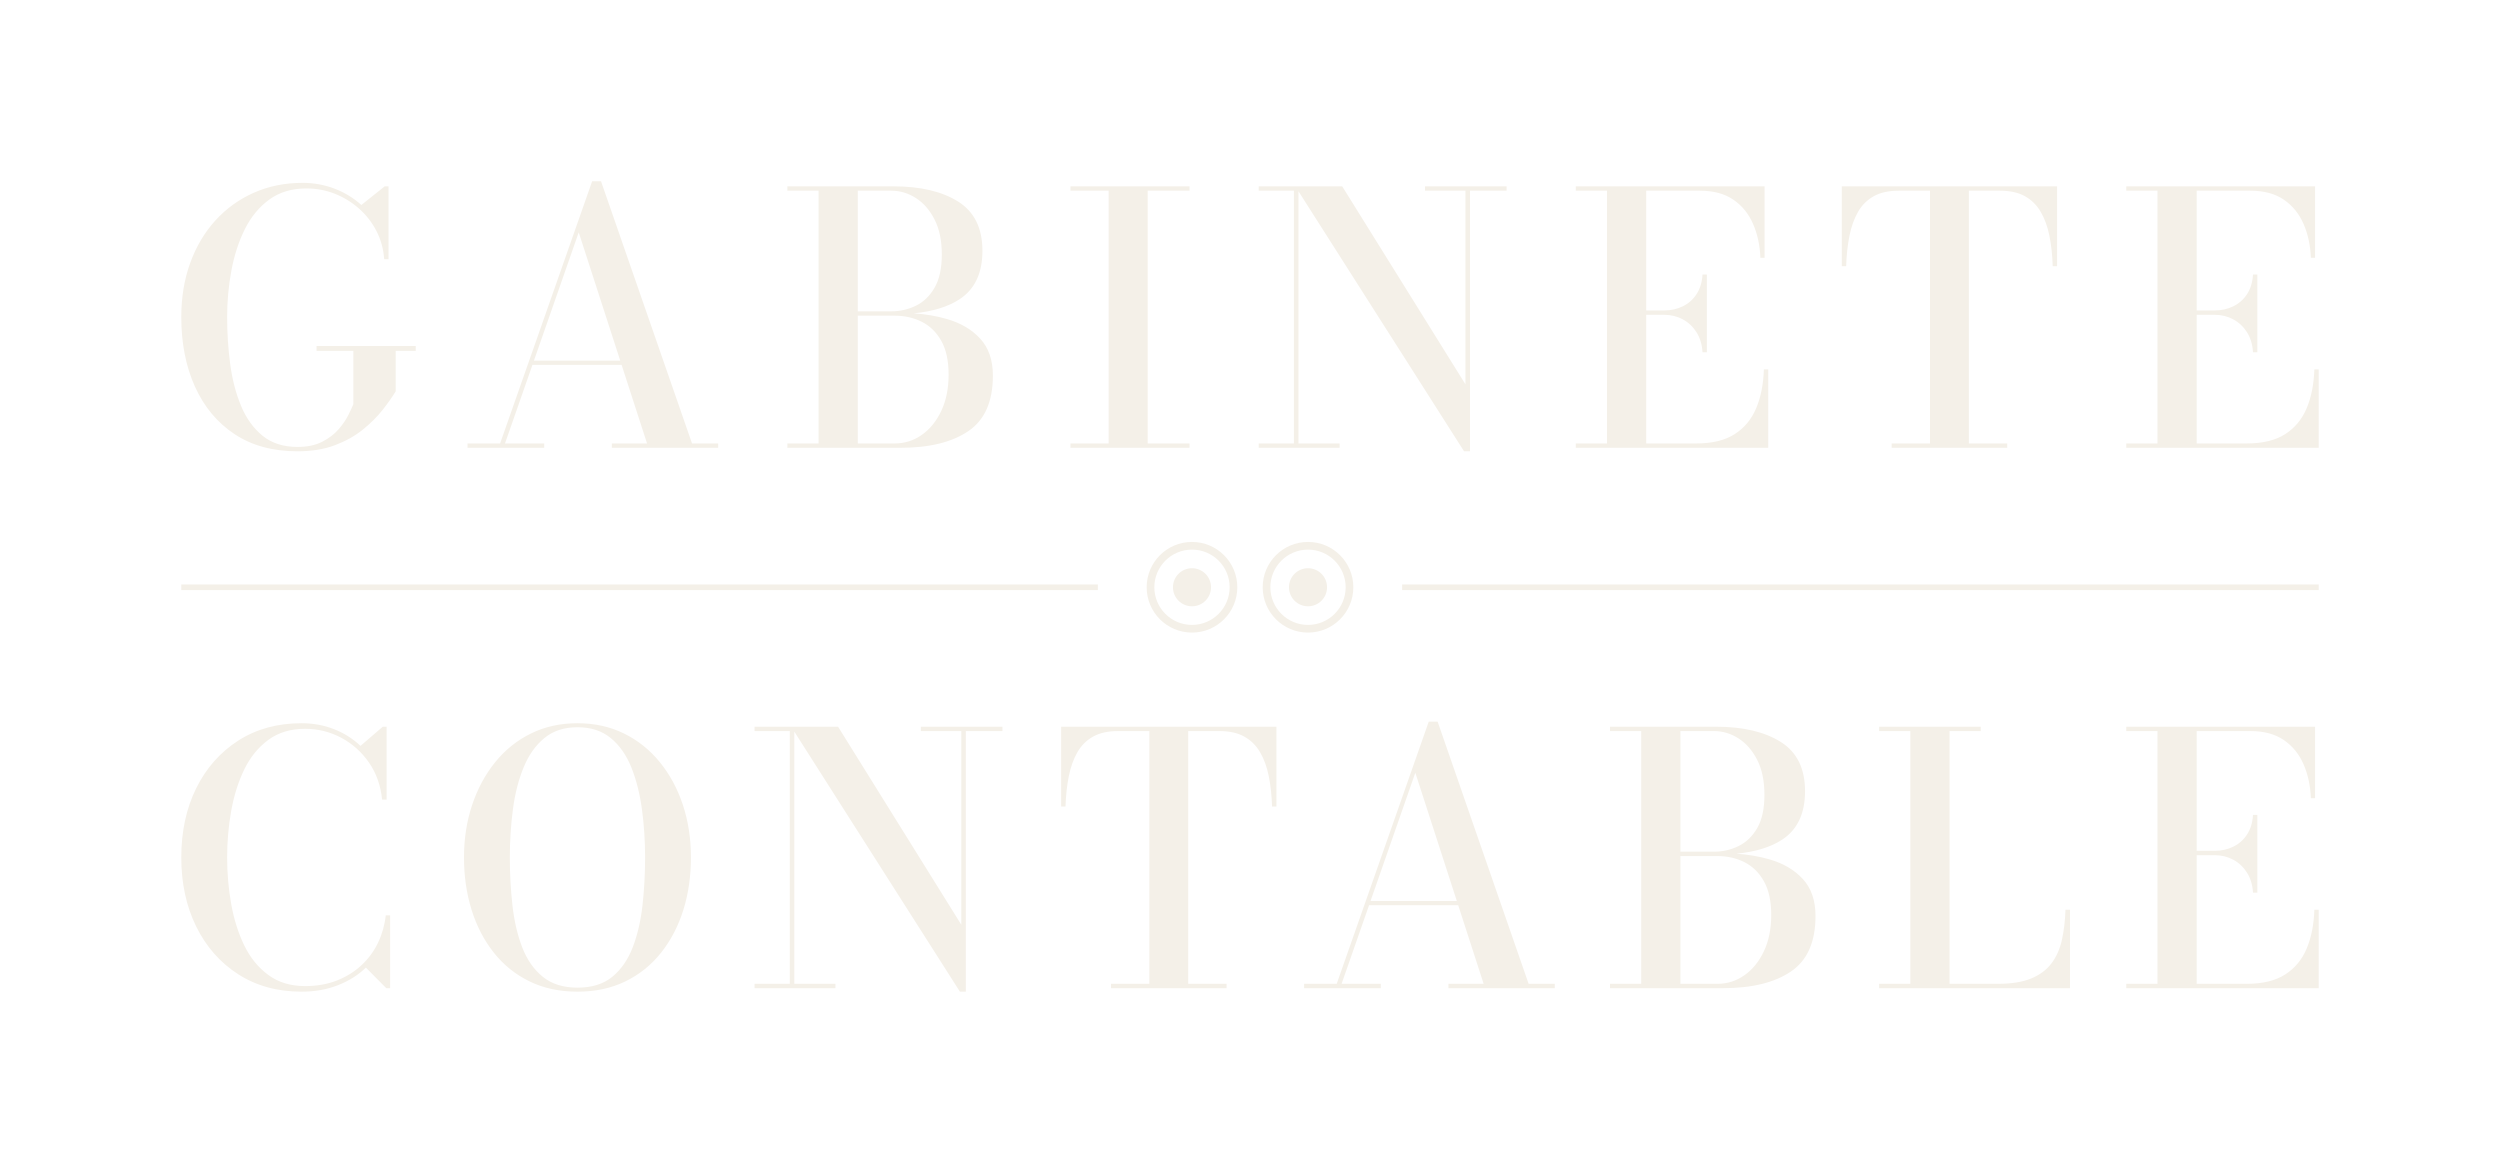
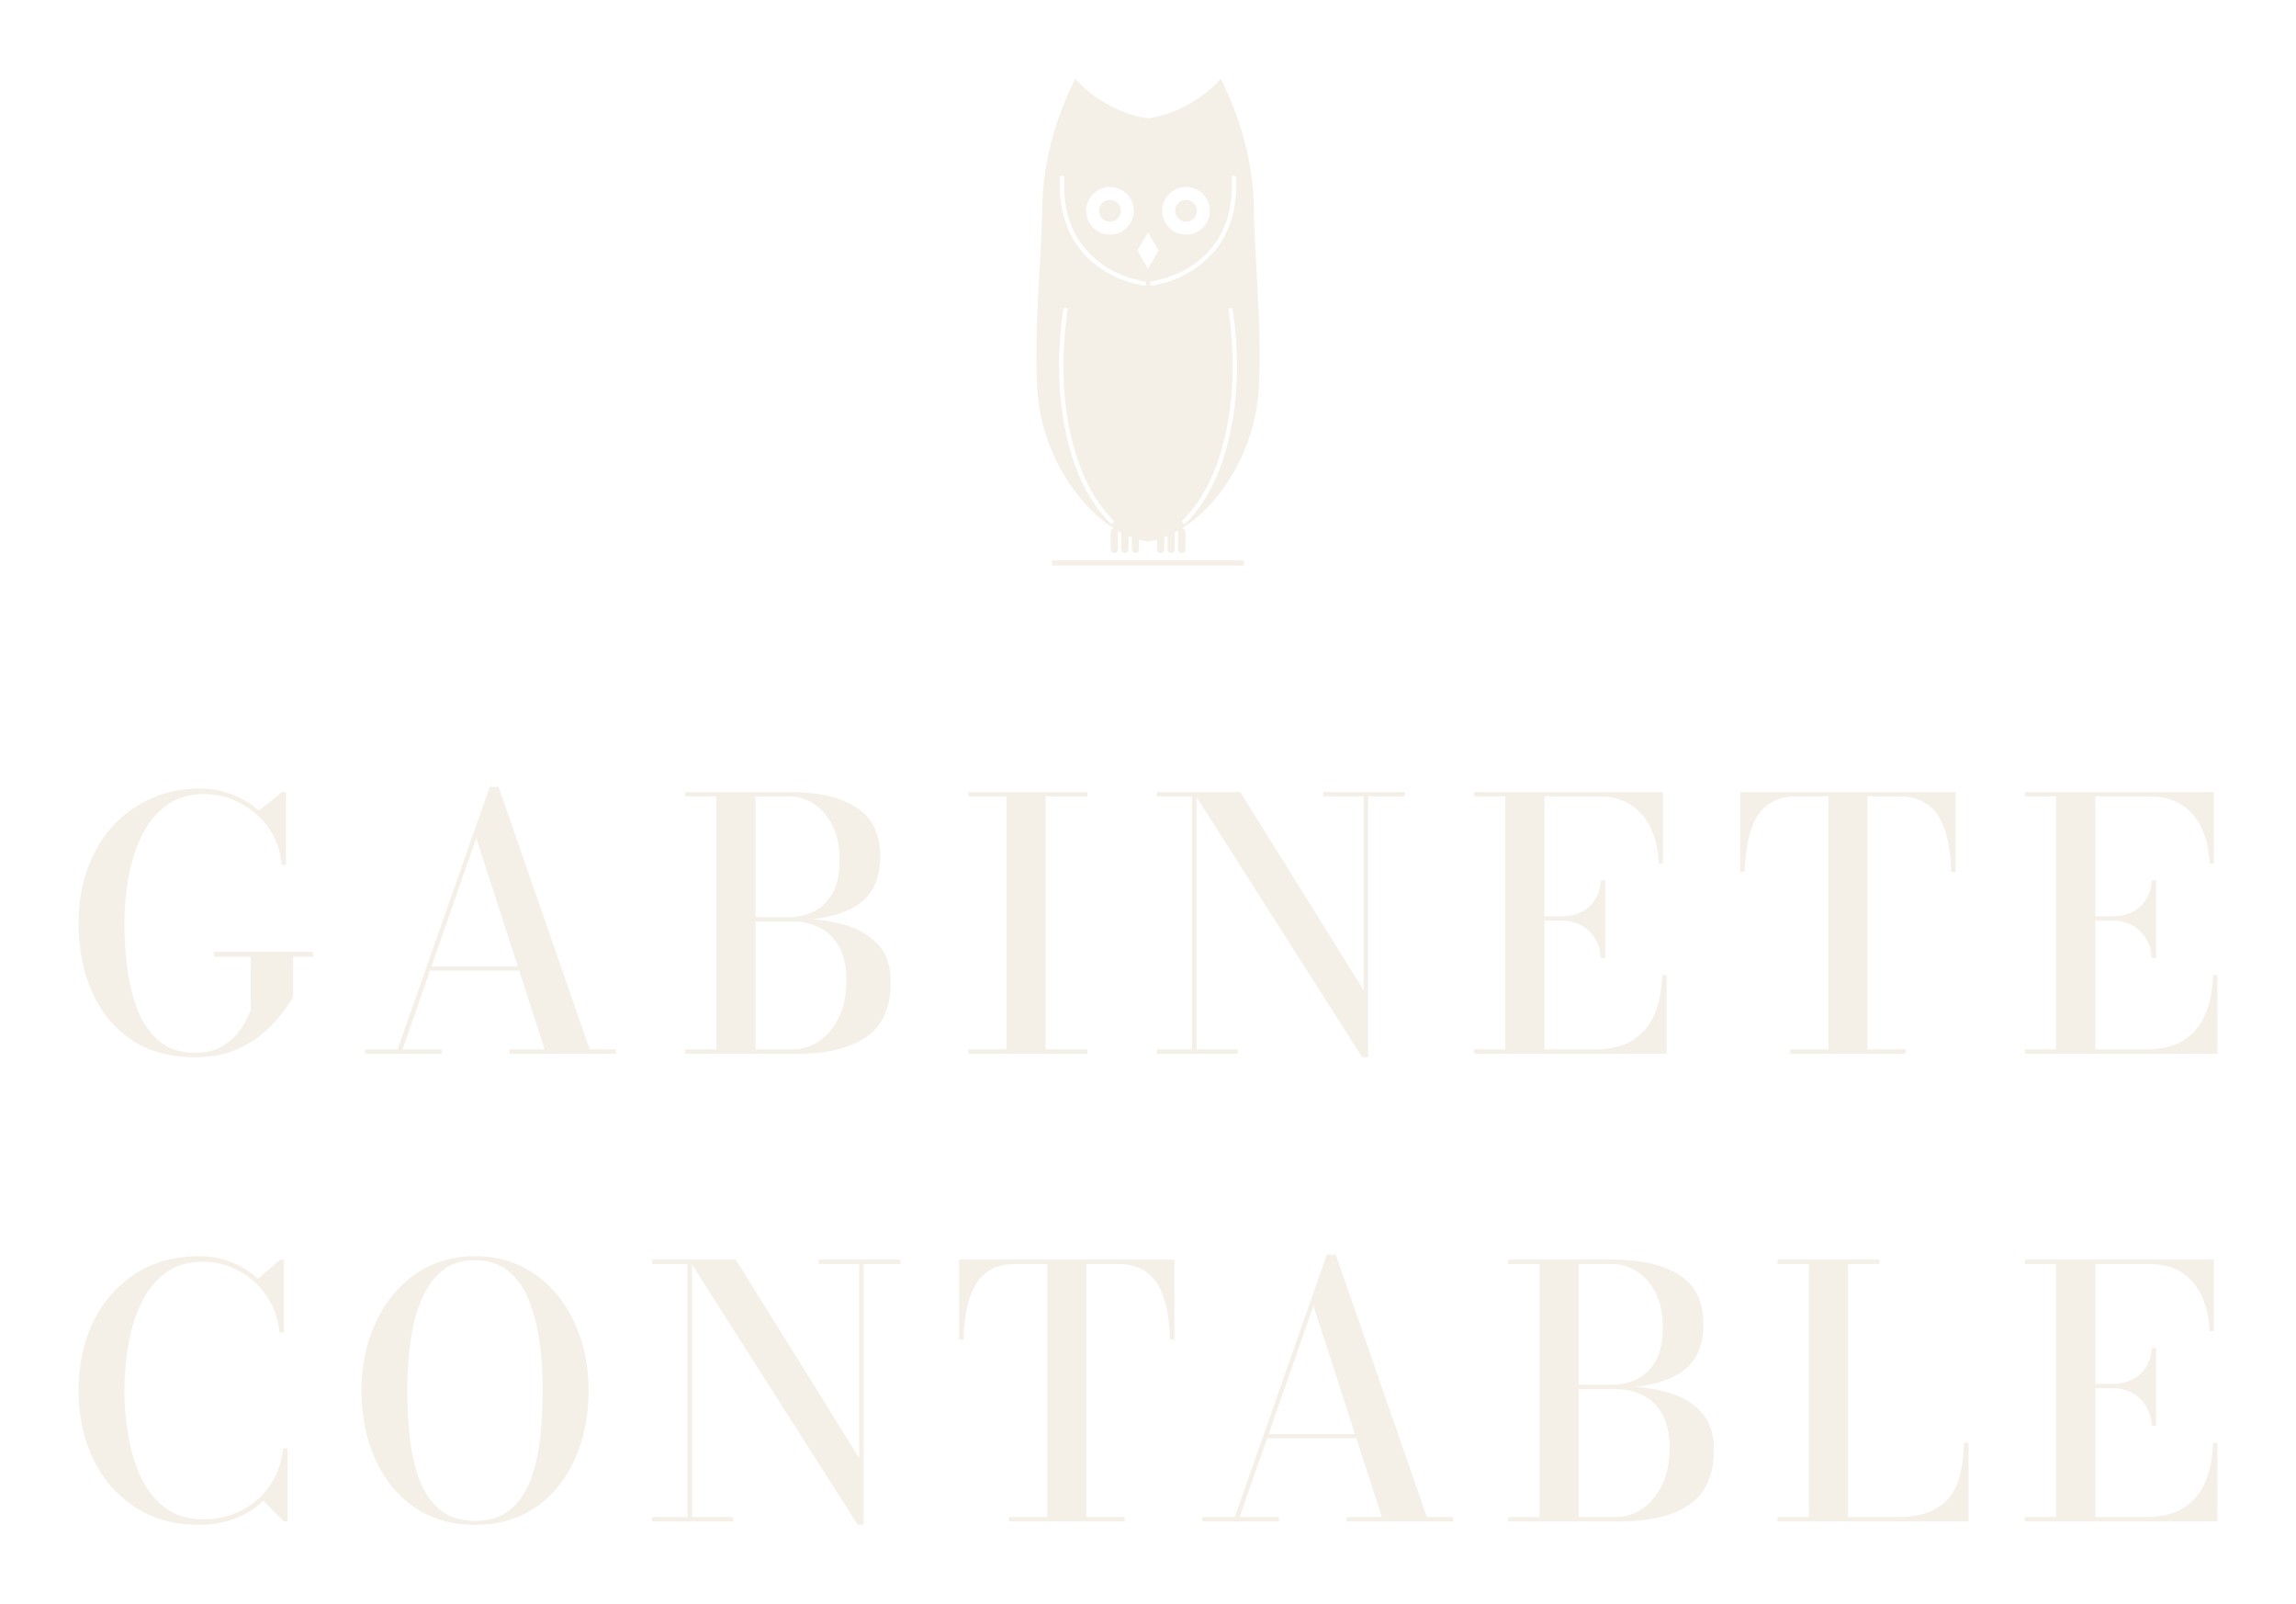
- <svg xmlns="http://www.w3.org/2000/svg" viewBox="-52.00 -128.45 717.10 336.45">
-   <path fill="#F4F0E8" d="M113.64 156Q105.94 156 99.89 153.05Q93.84 150.1 89.64 144.8Q85.44 139.5 83.27 132.53Q81.09 125.55 81.09 117.5Q81.09 109.45 83.42 102.47Q85.74 95.5 90.02 90.2Q94.29 84.9 100.29 81.95Q106.29 79 113.64 79Q120.99 79 126.99 81.95Q132.99 84.9 137.29 90.2Q141.59 95.5 143.89 102.47Q146.19 109.45 146.19 117.5Q146.19 125.55 144.02 132.53Q141.84 139.5 137.64 144.8Q133.44 150.1 127.39 153.05Q121.34 156 113.64 156ZM409.81 155V153.75H418.76V81.25H409.81V80H440.21Q451.86 80 458.81 84.38Q465.76 88.75 465.76 98.5Q465.76 108.1 459.19 112.4Q454.27 115.62 446.08 116.43Q451.11 116.77 455.49 118.03Q461.51 119.75 465.14 123.7Q468.76 127.65 468.76 134.3Q468.76 145.45 461.71 150.22Q454.66 155 442.21 155ZM173.85 0V-1.25H182.8V-73.75H173.85V-75H204.25Q215.9 -75 222.85 -70.62Q229.8 -66.25 229.8 -56.5Q229.8 -46.9 223.22 -42.6Q218.3 -39.38 210.11 -38.57Q215.14 -38.23 219.52 -36.97Q225.55 -35.25 229.17 -31.3Q232.8 -27.35 232.8 -20.7Q232.8 -9.55 225.75 -4.78Q218.7 0 206.25 0ZM113.64 154.85Q119.84 154.85 123.64 151.73Q127.44 148.6 129.49 143.28Q131.54 137.95 132.29 131.25Q133.04 124.55 133.04 117.5Q133.04 110.4 132.14 103.73Q131.24 97.05 129.12 91.73Q126.99 86.4 123.22 83.28Q119.44 80.15 113.64 80.15Q107.89 80.15 104.12 83.28Q100.34 86.4 98.17 91.73Q95.99 97.05 95.12 103.73Q94.24 110.4 94.24 117.5Q94.24 124.55 94.99 131.25Q95.74 137.95 97.79 143.28Q99.84 148.6 103.69 151.73Q107.54 154.85 113.64 154.85ZM120.4 -76.45 146.5 -1.25H154V0H123.5V-1.25H133.6L126.3 -23.8H100.73L92.85 -1.25H104.1V0H82.1V-1.25H91.45L117.85 -76.45ZM360.37 78.55 386.47 153.75H393.97V155H363.47V153.75H373.57L366.27 131.2H340.7L332.82 153.75H344.07V155H322.07V153.75H331.42L357.82 78.55ZM38.8 -29.2H67.25V-27.8H61.5V-16.2Q60.05 -13.8 57.73 -10.85Q55.4 -7.9 52.05 -5.2Q48.7 -2.5 44.08 -0.75Q39.45 1 33.35 1Q22.7 1 15.27 -3.93Q7.85 -8.85 3.92 -17.55Q0 -26.25 0 -37.5Q0 -45.95 2.55 -53Q5.1 -60.05 9.77 -65.2Q14.45 -70.35 20.82 -73.17Q27.2 -76 34.8 -76Q39.6 -76 43.98 -74.33Q48.35 -72.65 51.65 -69.65L58.35 -75H59.45V-54.1H58.2Q57.9 -58.45 56 -62.15Q54.1 -65.85 51 -68.6Q47.9 -71.35 44.03 -72.88Q40.15 -74.4 35.9 -74.4Q29.65 -74.4 25.27 -71.23Q20.9 -68.05 18.25 -62.75Q15.6 -57.45 14.38 -50.88Q13.15 -44.3 13.15 -37.5Q13.15 -30.7 14.02 -24.08Q14.9 -17.45 17.12 -12.08Q19.35 -6.7 23.3 -3.47Q27.25 -0.25 33.35 -0.25Q37.55 -0.25 40.45 -1.75Q43.35 -3.25 45.15 -5.35Q46.95 -7.45 47.95 -9.47Q48.95 -11.5 49.35 -12.5V-27.8H38.8ZM557.9 0V-1.25H566.85V-73.75H557.9V-75H612.05V-54.5H610.85Q610.65 -59.85 608.75 -64.22Q606.85 -68.6 603.1 -71.17Q599.35 -73.75 593.5 -73.75H578.1V-39.4H583.3Q586.15 -39.4 588.58 -40.58Q591 -41.75 592.53 -44.05Q594.05 -46.35 594.25 -49.7H595.5V-27.4H594.25Q594.05 -30.75 592.53 -33.15Q591 -35.55 588.58 -36.85Q586.15 -38.15 583.3 -38.15H578.1V-1.25H592.45Q599.3 -1.25 603.48 -3.92Q607.65 -6.6 609.65 -11.37Q611.65 -16.15 611.85 -22.5H613.1V0ZM400 0V-1.25H408.95V-73.75H400V-75H454.15V-54.5H452.95Q452.75 -59.85 450.85 -64.22Q448.95 -68.6 445.2 -71.17Q441.45 -73.75 435.6 -73.75H420.2V-39.4H425.4Q428.25 -39.4 430.68 -40.58Q433.1 -41.75 434.62 -44.05Q436.15 -46.35 436.35 -49.7H437.6V-27.4H436.35Q436.15 -30.75 434.62 -33.15Q433.1 -35.55 430.68 -36.85Q428.25 -38.15 425.4 -38.15H420.2V-1.25H434.55Q441.4 -1.25 445.57 -3.92Q449.75 -6.6 451.75 -11.37Q453.75 -16.15 453.95 -22.5H455.2V0ZM557.9 155V153.75H566.85V81.25H557.9V80H612.05V100.5H610.85Q610.65 95.15 608.75 90.78Q606.85 86.4 603.1 83.83Q599.35 81.25 593.5 81.25H578.1V115.6H583.3Q586.15 115.6 588.58 114.42Q591 113.25 592.52 110.95Q594.05 108.65 594.25 105.3H595.5V127.6H594.25Q594.05 124.25 592.52 121.85Q591 119.45 588.58 118.15Q586.15 116.85 583.3 116.85H578.1V153.75H592.45Q599.3 153.75 603.48 151.07Q607.65 148.4 609.65 143.62Q611.65 138.85 611.85 132.5H613.1V155ZM235.54 80V81.25H225.04V156H223.34L175.84 81.41V153.75H187.64V155H164.44V153.75H174.54V81.25H164.44V80H188.39L223.74 136.8V81.25H212.14V80ZM380.15 -75V-73.75H369.65V1H367.95L320.45 -73.59V-1.25H332.25V0H309.05V-1.25H319.15V-73.75H309.05V-75H333L368.35 -18.2V-73.75H356.75V-75ZM490.6 0V-1.25H501.6V-73.75H492.6Q488.3 -73.75 485.47 -72.17Q482.65 -70.6 480.97 -67.7Q479.3 -64.8 478.5 -60.83Q477.7 -56.85 477.55 -52.1H476.3V-75H538.05V-52.1H536.8Q536.65 -56.85 535.85 -60.83Q535.05 -64.8 533.35 -67.7Q531.65 -70.6 528.83 -72.17Q526 -73.75 521.7 -73.75H512.75V-1.25H523.75V0ZM266.68 155V153.75H277.68V81.25H268.68Q264.38 81.25 261.55 82.83Q258.73 84.4 257.05 87.3Q255.38 90.2 254.58 94.17Q253.78 98.15 253.63 102.9H252.38V80H314.13V102.9H312.88Q312.73 98.15 311.93 94.17Q311.13 90.2 309.43 87.3Q307.73 84.4 304.9 82.83Q302.08 81.25 297.78 81.25H288.83V153.75H299.83V155ZM34.5 156Q24.1 156 16.32 151Q8.55 146 4.27 137.3Q0 128.6 0 117.5Q0 106.35 4.27 97.67Q8.55 89 16.32 84Q24.1 79 34.5 79Q39.45 79 43.8 80.7Q48.15 82.4 51.4 85.5L57.8 80H58.9V100.9H57.6Q57 94.85 53.83 90.27Q50.65 85.7 45.85 83.15Q41.05 80.6 35.5 80.6Q29.3 80.6 24.98 83.77Q20.65 86.95 18.07 92.25Q15.5 97.55 14.32 104.12Q13.15 110.7 13.15 117.5Q13.15 124.3 14.32 130.88Q15.5 137.45 18.07 142.75Q20.65 148.05 24.98 151.22Q29.3 154.4 35.5 154.4Q40.55 154.4 44.63 152.8Q48.7 151.2 51.7 148.4Q54.7 145.6 56.45 141.93Q58.2 138.25 58.65 134.1H59.9V155H58.8L52.95 149.1Q49.65 152.3 44.93 154.15Q40.2 156 34.5 156ZM487.01 155V153.75H495.96V81.25H487.01V80H516.16V81.25H507.21V153.75H521.11Q526.91 153.75 530.61 152.22Q534.31 150.7 536.43 147.9Q538.56 145.1 539.43 141.18Q540.31 137.25 540.46 132.5H541.76V155ZM255.05 0V-1.25H266V-73.75H255.05V-75H289.2V-73.75H277.2V-1.25H289.2V0ZM430.01 117.1V153.75H440.61Q444.86 153.75 448.36 151.3Q451.86 148.85 453.96 144.4Q456.06 139.95 456.06 134Q456.06 128.05 453.96 124.33Q451.86 120.6 448.36 118.85Q444.86 117.1 440.61 117.1ZM194.05 -37.9V-1.25H204.65Q208.9 -1.25 212.4 -3.7Q215.9 -6.15 218 -10.6Q220.1 -15.05 220.1 -21Q220.1 -26.95 218 -30.68Q215.9 -34.4 212.4 -36.15Q208.9 -37.9 204.65 -37.9ZM194.05 -39.15H203.7Q207.4 -39.15 210.7 -40.75Q214 -42.35 216.07 -45.92Q218.15 -49.5 218.15 -55.45Q218.15 -61.4 216.07 -65.48Q214 -69.55 210.7 -71.65Q207.4 -73.75 203.7 -73.75H194.05ZM430.01 115.85H439.66Q443.36 115.85 446.66 114.25Q449.96 112.65 452.04 109.08Q454.11 105.5 454.11 99.55Q454.11 93.6 452.04 89.52Q449.96 85.45 446.66 83.35Q443.36 81.25 439.66 81.25H430.01ZM125.91 -25 114 -61.8 101.15 -25ZM365.88 130 353.97 93.2 341.12 130Z" />
-   <path fill="#F4F0E8" d="M336.19 40C336.19 47.18 330.37 53 323.19 53C316.01 53 310.19 47.18 310.19 40C310.19 32.82 316.01 27 323.19 27C330.37 27 336.19 32.82 336.19 40ZM302.91 40C302.91 47.18 297.09 53 289.91 53C282.73 53 276.91 47.18 276.91 40C276.91 32.82 282.73 27 289.91 27C297.09 27 302.91 32.82 302.91 40ZM0 39.2H262.91V40.8H0ZM350.19 39.2H613.1V40.8H350.19ZM300.71 40C300.71 34.04 295.87 29.2 289.91 29.2C283.95 29.2 279.11 34.04 279.11 40C279.11 45.96 283.95 50.8 289.91 50.8C295.87 50.8 300.71 45.96 300.71 40ZM333.99 40C333.99 34.04 329.15 29.2 323.19 29.2C317.23 29.2 312.39 34.04 312.39 40C312.39 45.96 317.23 50.8 323.19 50.8C329.15 50.8 333.99 45.96 333.99 40ZM295.37 40C295.37 43.02 292.93 45.46 289.91 45.46C286.89 45.46 284.45 43.02 284.45 40C284.45 36.98 286.89 34.54 289.91 34.54C292.93 34.54 295.37 36.98 295.37 40ZM328.65 40C328.65 43.02 326.21 45.46 323.19 45.46C320.17 45.46 317.73 43.02 317.73 40C317.73 36.98 320.17 34.54 323.19 34.54C326.21 34.54 328.65 36.98 328.65 40Z" />
+ <svg xmlns="http://www.w3.org/2000/svg" viewBox="-22.52 -301.96 658.13 459.48">
+   <path fill="#F4F0E8" d="M306.55 -268.07C314.13 -269.02 322.66 -273.76 327.39 -279.44C332.13 -269.97 336.87 -256.7 336.87 -241.54C337.03 -235.86 337.34 -230.18 337.66 -224.49C338.29 -213.12 338.92 -201.75 338.29 -190.38C337.19 -172.82 327.33 -157.51 316.34 -150.58C316.86 -150.52 317.26 -150.08 317.26 -149.55V-144.53C317.26 -143.95 316.79 -143.49 316.21 -143.49C315.64 -143.49 315.17 -143.95 315.17 -144.53V-149.55C315.17 -149.68 315.2 -149.8 315.24 -149.92C314.9 -149.72 314.56 -149.54 314.22 -149.36V-144.53C314.22 -143.95 313.76 -143.49 313.18 -143.49C312.61 -143.49 312.14 -143.95 312.14 -144.53V-148.37C311.82 -148.24 311.51 -148.11 311.19 -147.99V-144.53C311.19 -143.95 310.73 -143.49 310.15 -143.49C309.57 -143.49 309.11 -143.95 309.11 -144.53V-147.32C308.25 -147.09 307.4 -146.91 306.55 -146.8C305.7 -146.91 304.85 -147.09 303.99 -147.32V-144.53C303.99 -143.95 303.53 -143.49 302.95 -143.49C302.37 -143.49 301.91 -143.95 301.91 -144.53V-147.99C301.59 -148.11 301.28 -148.24 300.96 -148.37V-144.53C300.96 -143.95 300.49 -143.49 299.92 -143.49C299.34 -143.49 298.88 -143.95 298.88 -144.53V-149.36C298.54 -149.54 298.2 -149.72 297.86 -149.92C297.9 -149.8 297.93 -149.68 297.93 -149.55V-144.53C297.93 -143.95 297.46 -143.49 296.89 -143.49C296.31 -143.49 295.84 -143.95 295.84 -144.53V-149.55C295.84 -150.08 296.24 -150.52 296.76 -150.58C285.77 -157.51 275.91 -172.82 274.81 -190.38C274.18 -201.75 274.81 -213.12 275.44 -224.49C275.76 -230.18 276.07 -235.86 276.23 -241.54C276.23 -256.7 280.97 -269.97 285.71 -279.44C290.44 -273.76 298.97 -269.02 306.55 -268.07ZM324.27 -241.54C324.27 -245.31 321.21 -248.37 317.45 -248.37C313.68 -248.37 310.62 -245.31 310.62 -241.54C310.62 -237.78 313.68 -234.72 317.45 -234.72C321.21 -234.72 324.27 -237.78 324.27 -241.54ZM302.48 -241.54C302.48 -245.31 299.42 -248.37 295.65 -248.37C291.89 -248.37 288.83 -245.31 288.83 -241.54C288.83 -237.78 291.89 -234.72 295.65 -234.72C299.42 -234.72 302.48 -237.78 302.48 -241.54ZM279.07 -141.4H334.03V-139.88H279.07ZM283.47 -213.03Q283.56 -213.64 282.95 -213.73Q282.65 -213.77 282.47 -213.64Q282.3 -213.51 282.25 -213.21Q279.45 -193.55 283.21 -176.98Q286.87 -160.87 295.69 -152.05Q295.91 -151.83 296.13 -151.83Q296.35 -151.83 296.56 -152.05Q297 -152.49 296.56 -152.92Q288 -161.49 284.41 -177.26Q280.7 -193.6 283.47 -213.03ZM330.85 -213.21Q330.8 -213.51 330.63 -213.64Q330.45 -213.77 330.15 -213.73Q329.54 -213.64 329.63 -213.03Q332.4 -193.6 328.69 -177.26Q325.1 -161.49 316.54 -152.92Q316.1 -152.49 316.54 -152.05Q316.75 -151.83 316.97 -151.83Q317.19 -151.83 317.41 -152.05Q326.23 -160.87 329.89 -176.98Q333.65 -193.55 330.85 -213.21ZM331.8 -251.05Q331.77 -251.66 331.16 -251.63Q330.54 -251.61 330.57 -250.99Q331.19 -237.23 323.19 -229.19Q317.1 -223.07 307.57 -221.31Q306.97 -221.19 307.08 -220.59Q307.14 -220.29 307.32 -220.16Q307.5 -220.04 307.8 -220.1Q317.71 -221.93 324.06 -228.32Q332.45 -236.75 331.8 -251.05ZM282.53 -250.99Q282.55 -251.3 282.4 -251.46Q282.25 -251.62 281.94 -251.63Q281.33 -251.66 281.3 -251.05Q280.65 -236.75 289.04 -228.32Q295.39 -221.93 305.3 -220.1Q305.91 -219.98 306.02 -220.59Q306.13 -221.19 305.53 -221.31Q296 -223.07 289.91 -229.19Q281.91 -237.23 282.53 -250.99ZM306.55 -235.39 303.52 -230.18 306.55 -224.96 309.58 -230.18ZM298.78 -241.54C298.78 -239.82 297.38 -238.42 295.65 -238.42C293.93 -238.42 292.53 -239.82 292.53 -241.54C292.53 -243.27 293.93 -244.67 295.65 -244.67C297.38 -244.67 298.78 -243.27 298.78 -241.54ZM320.57 -241.54C320.57 -239.82 319.17 -238.42 317.45 -238.42C315.72 -238.42 314.32 -239.82 314.32 -241.54C314.32 -243.27 315.72 -244.67 317.45 -244.67C319.17 -244.67 320.57 -243.27 320.57 -241.54Z" />
+   <path fill="#F4F0E8" d="M113.64 135Q105.94 135 99.89 132.05Q93.84 129.1 89.64 123.8Q85.44 118.5 83.27 111.53Q81.09 104.55 81.09 96.5Q81.09 88.45 83.42 81.47Q85.74 74.5 90.02 69.2Q94.29 63.9 100.29 60.95Q106.29 58 113.64 58Q120.99 58 126.99 60.95Q132.99 63.9 137.29 69.2Q141.59 74.5 143.89 81.47Q146.19 88.45 146.19 96.5Q146.19 104.55 144.02 111.53Q141.84 118.5 137.64 123.8Q133.44 129.1 127.39 132.05Q121.34 135 113.64 135ZM173.85 0V-1.25H182.8V-73.75H173.85V-75H204.25Q215.9 -75 222.85 -70.62Q229.8 -66.25 229.8 -56.5Q229.8 -46.9 223.22 -42.6Q218.3 -39.38 210.11 -38.57Q215.14 -38.23 219.52 -36.97Q225.55 -35.25 229.17 -31.3Q232.8 -27.35 232.8 -20.7Q232.8 -9.55 225.75 -4.78Q218.7 0 206.25 0ZM409.81 134V132.75H418.76V60.25H409.81V59H440.21Q451.86 59 458.81 63.38Q465.76 67.75 465.76 77.5Q465.76 87.1 459.19 91.4Q454.27 94.62 446.08 95.43Q451.11 95.77 455.49 97.03Q461.51 98.75 465.14 102.7Q468.76 106.65 468.76 113.3Q468.76 124.45 461.71 129.22Q454.66 134 442.21 134ZM113.64 133.85Q119.84 133.85 123.64 130.73Q127.44 127.6 129.49 122.27Q131.54 116.95 132.29 110.25Q133.04 103.55 133.04 96.5Q133.04 89.4 132.14 82.73Q131.24 76.05 129.12 70.73Q126.99 65.4 123.22 62.28Q119.44 59.15 113.64 59.15Q107.89 59.15 104.12 62.28Q100.34 65.4 98.17 70.73Q95.99 76.05 95.12 82.73Q94.24 89.4 94.24 96.5Q94.24 103.55 94.99 110.25Q95.74 116.95 97.79 122.27Q99.84 127.6 103.69 130.73Q107.54 133.85 113.64 133.85ZM120.4 -76.45 146.5 -1.25H154V0H123.5V-1.25H133.6L126.3 -23.8H100.73L92.85 -1.25H104.1V0H82.1V-1.25H91.45L117.85 -76.45ZM360.37 57.55 386.47 132.75H393.97V134H363.47V132.75H373.57L366.27 110.2H340.7L332.82 132.75H344.07V134H322.07V132.75H331.42L357.82 57.55ZM38.8 -29.2H67.25V-27.8H61.5V-16.2Q60.05 -13.8 57.73 -10.85Q55.4 -7.9 52.05 -5.2Q48.7 -2.5 44.08 -0.75Q39.45 1 33.35 1Q22.7 1 15.27 -3.93Q7.85 -8.85 3.92 -17.55Q0 -26.25 0 -37.5Q0 -45.95 2.55 -53Q5.1 -60.05 9.77 -65.2Q14.45 -70.35 20.82 -73.17Q27.2 -76 34.8 -76Q39.6 -76 43.98 -74.33Q48.35 -72.65 51.65 -69.65L58.35 -75H59.45V-54.1H58.2Q57.9 -58.45 56 -62.15Q54.1 -65.85 51 -68.6Q47.9 -71.35 44.03 -72.88Q40.15 -74.4 35.9 -74.4Q29.65 -74.4 25.27 -71.23Q20.9 -68.05 18.25 -62.75Q15.6 -57.45 14.38 -50.88Q13.15 -44.3 13.15 -37.5Q13.15 -30.7 14.02 -24.08Q14.9 -17.45 17.12 -12.08Q19.35 -6.7 23.3 -3.47Q27.25 -0.25 33.35 -0.25Q37.55 -0.25 40.45 -1.75Q43.35 -3.25 45.15 -5.35Q46.95 -7.45 47.95 -9.47Q48.95 -11.5 49.35 -12.5V-27.8H38.8ZM557.9 0V-1.25H566.85V-73.75H557.9V-75H612.05V-54.5H610.85Q610.65 -59.85 608.75 -64.22Q606.85 -68.6 603.1 -71.17Q599.35 -73.75 593.5 -73.75H578.1V-39.4H583.3Q586.15 -39.4 588.58 -40.58Q591 -41.75 592.53 -44.05Q594.05 -46.35 594.25 -49.7H595.5V-27.4H594.25Q594.05 -30.75 592.53 -33.15Q591 -35.55 588.58 -36.85Q586.15 -38.15 583.3 -38.15H578.1V-1.25H592.45Q599.3 -1.25 603.48 -3.92Q607.65 -6.6 609.65 -11.37Q611.65 -16.15 611.85 -22.5H613.1V0ZM400 0V-1.25H408.95V-73.75H400V-75H454.15V-54.5H452.95Q452.75 -59.85 450.85 -64.22Q448.95 -68.6 445.2 -71.17Q441.45 -73.75 435.6 -73.75H420.2V-39.4H425.4Q428.25 -39.4 430.68 -40.58Q433.1 -41.75 434.62 -44.05Q436.15 -46.35 436.35 -49.7H437.6V-27.4H436.35Q436.15 -30.75 434.62 -33.15Q433.1 -35.55 430.68 -36.85Q428.25 -38.15 425.4 -38.15H420.2V-1.25H434.55Q441.4 -1.25 445.57 -3.92Q449.75 -6.6 451.75 -11.37Q453.75 -16.15 453.95 -22.5H455.2V0ZM557.9 134V132.75H566.85V60.25H557.9V59H612.05V79.5H610.85Q610.65 74.15 608.75 69.78Q606.85 65.4 603.1 62.83Q599.35 60.25 593.5 60.25H578.1V94.6H583.3Q586.15 94.6 588.58 93.42Q591 92.25 592.52 89.95Q594.05 87.65 594.25 84.3H595.5V106.6H594.25Q594.05 103.25 592.52 100.85Q591 98.45 588.58 97.15Q586.15 95.85 583.3 95.85H578.1V132.75H592.45Q599.3 132.75 603.48 130.08Q607.65 127.4 609.65 122.62Q611.65 117.85 611.85 111.5H613.1V134ZM235.54 59V60.25H225.04V135H223.34L175.84 60.41V132.75H187.64V134H164.44V132.75H174.54V60.25H164.44V59H188.39L223.74 115.8V60.25H212.14V59ZM380.15 -75V-73.75H369.65V1H367.95L320.45 -73.59V-1.25H332.25V0H309.05V-1.25H319.15V-73.75H309.05V-75H333L368.35 -18.2V-73.75H356.75V-75ZM490.6 0V-1.25H501.6V-73.75H492.6Q488.3 -73.75 485.47 -72.17Q482.65 -70.6 480.97 -67.7Q479.3 -64.8 478.5 -60.83Q477.7 -56.85 477.55 -52.1H476.3V-75H538.05V-52.1H536.8Q536.65 -56.85 535.85 -60.83Q535.05 -64.8 533.35 -67.7Q531.65 -70.6 528.83 -72.17Q526 -73.75 521.7 -73.75H512.75V-1.25H523.75V0ZM266.68 134V132.75H277.68V60.25H268.68Q264.38 60.25 261.55 61.83Q258.73 63.4 257.05 66.3Q255.38 69.2 254.58 73.17Q253.78 77.15 253.63 81.9H252.38V59H314.13V81.9H312.88Q312.73 77.15 311.93 73.17Q311.13 69.2 309.43 66.3Q307.73 63.4 304.9 61.83Q302.08 60.25 297.78 60.25H288.83V132.75H299.83V134ZM34.5 135Q24.1 135 16.32 130Q8.55 125 4.27 116.3Q0 107.6 0 96.5Q0 85.35 4.27 76.67Q8.55 68 16.32 63Q24.1 58 34.5 58Q39.45 58 43.8 59.7Q48.15 61.4 51.4 64.5L57.8 59H58.9V79.9H57.6Q57 73.85 53.83 69.27Q50.65 64.7 45.85 62.15Q41.05 59.6 35.5 59.6Q29.3 59.6 24.98 62.77Q20.65 65.95 18.07 71.25Q15.5 76.55 14.32 83.12Q13.15 89.7 13.15 96.5Q13.15 103.3 14.32 109.88Q15.5 116.45 18.07 121.75Q20.65 127.05 24.98 130.22Q29.3 133.4 35.5 133.4Q40.55 133.4 44.63 131.8Q48.7 130.2 51.7 127.4Q54.7 124.6 56.45 120.92Q58.2 117.25 58.65 113.1H59.9V134H58.8L52.95 128.1Q49.65 131.3 44.93 133.15Q40.2 135 34.5 135ZM487.01 134V132.75H495.96V60.25H487.01V59H516.16V60.25H507.21V132.75H521.11Q526.91 132.75 530.61 131.22Q534.31 129.7 536.43 126.9Q538.56 124.1 539.43 120.17Q540.31 116.25 540.46 111.5H541.76V134ZM255.05 0V-1.25H266V-73.75H255.05V-75H289.2V-73.75H277.2V-1.25H289.2V0ZM430.01 96.1V132.75H440.61Q444.86 132.75 448.36 130.3Q451.86 127.85 453.96 123.4Q456.06 118.95 456.06 113Q456.06 107.05 453.96 103.33Q451.86 99.6 448.36 97.85Q444.86 96.1 440.61 96.1ZM194.05 -37.9V-1.25H204.65Q208.9 -1.25 212.4 -3.7Q215.9 -6.15 218 -10.6Q220.1 -15.05 220.1 -21Q220.1 -26.95 218 -30.68Q215.9 -34.4 212.4 -36.15Q208.9 -37.9 204.65 -37.9ZM194.05 -39.15H203.7Q207.4 -39.15 210.7 -40.75Q214 -42.35 216.07 -45.92Q218.15 -49.5 218.15 -55.45Q218.15 -61.4 216.07 -65.48Q214 -69.55 210.7 -71.65Q207.4 -73.75 203.7 -73.75H194.05ZM430.01 94.85H439.66Q443.36 94.85 446.66 93.25Q449.96 91.65 452.04 88.08Q454.11 84.5 454.11 78.55Q454.11 72.6 452.04 68.52Q449.96 64.45 446.66 62.35Q443.36 60.25 439.66 60.25H430.01ZM125.91 -25 114 -61.8 101.15 -25ZM365.88 109 353.97 72.2 341.12 109Z" />
</svg>
